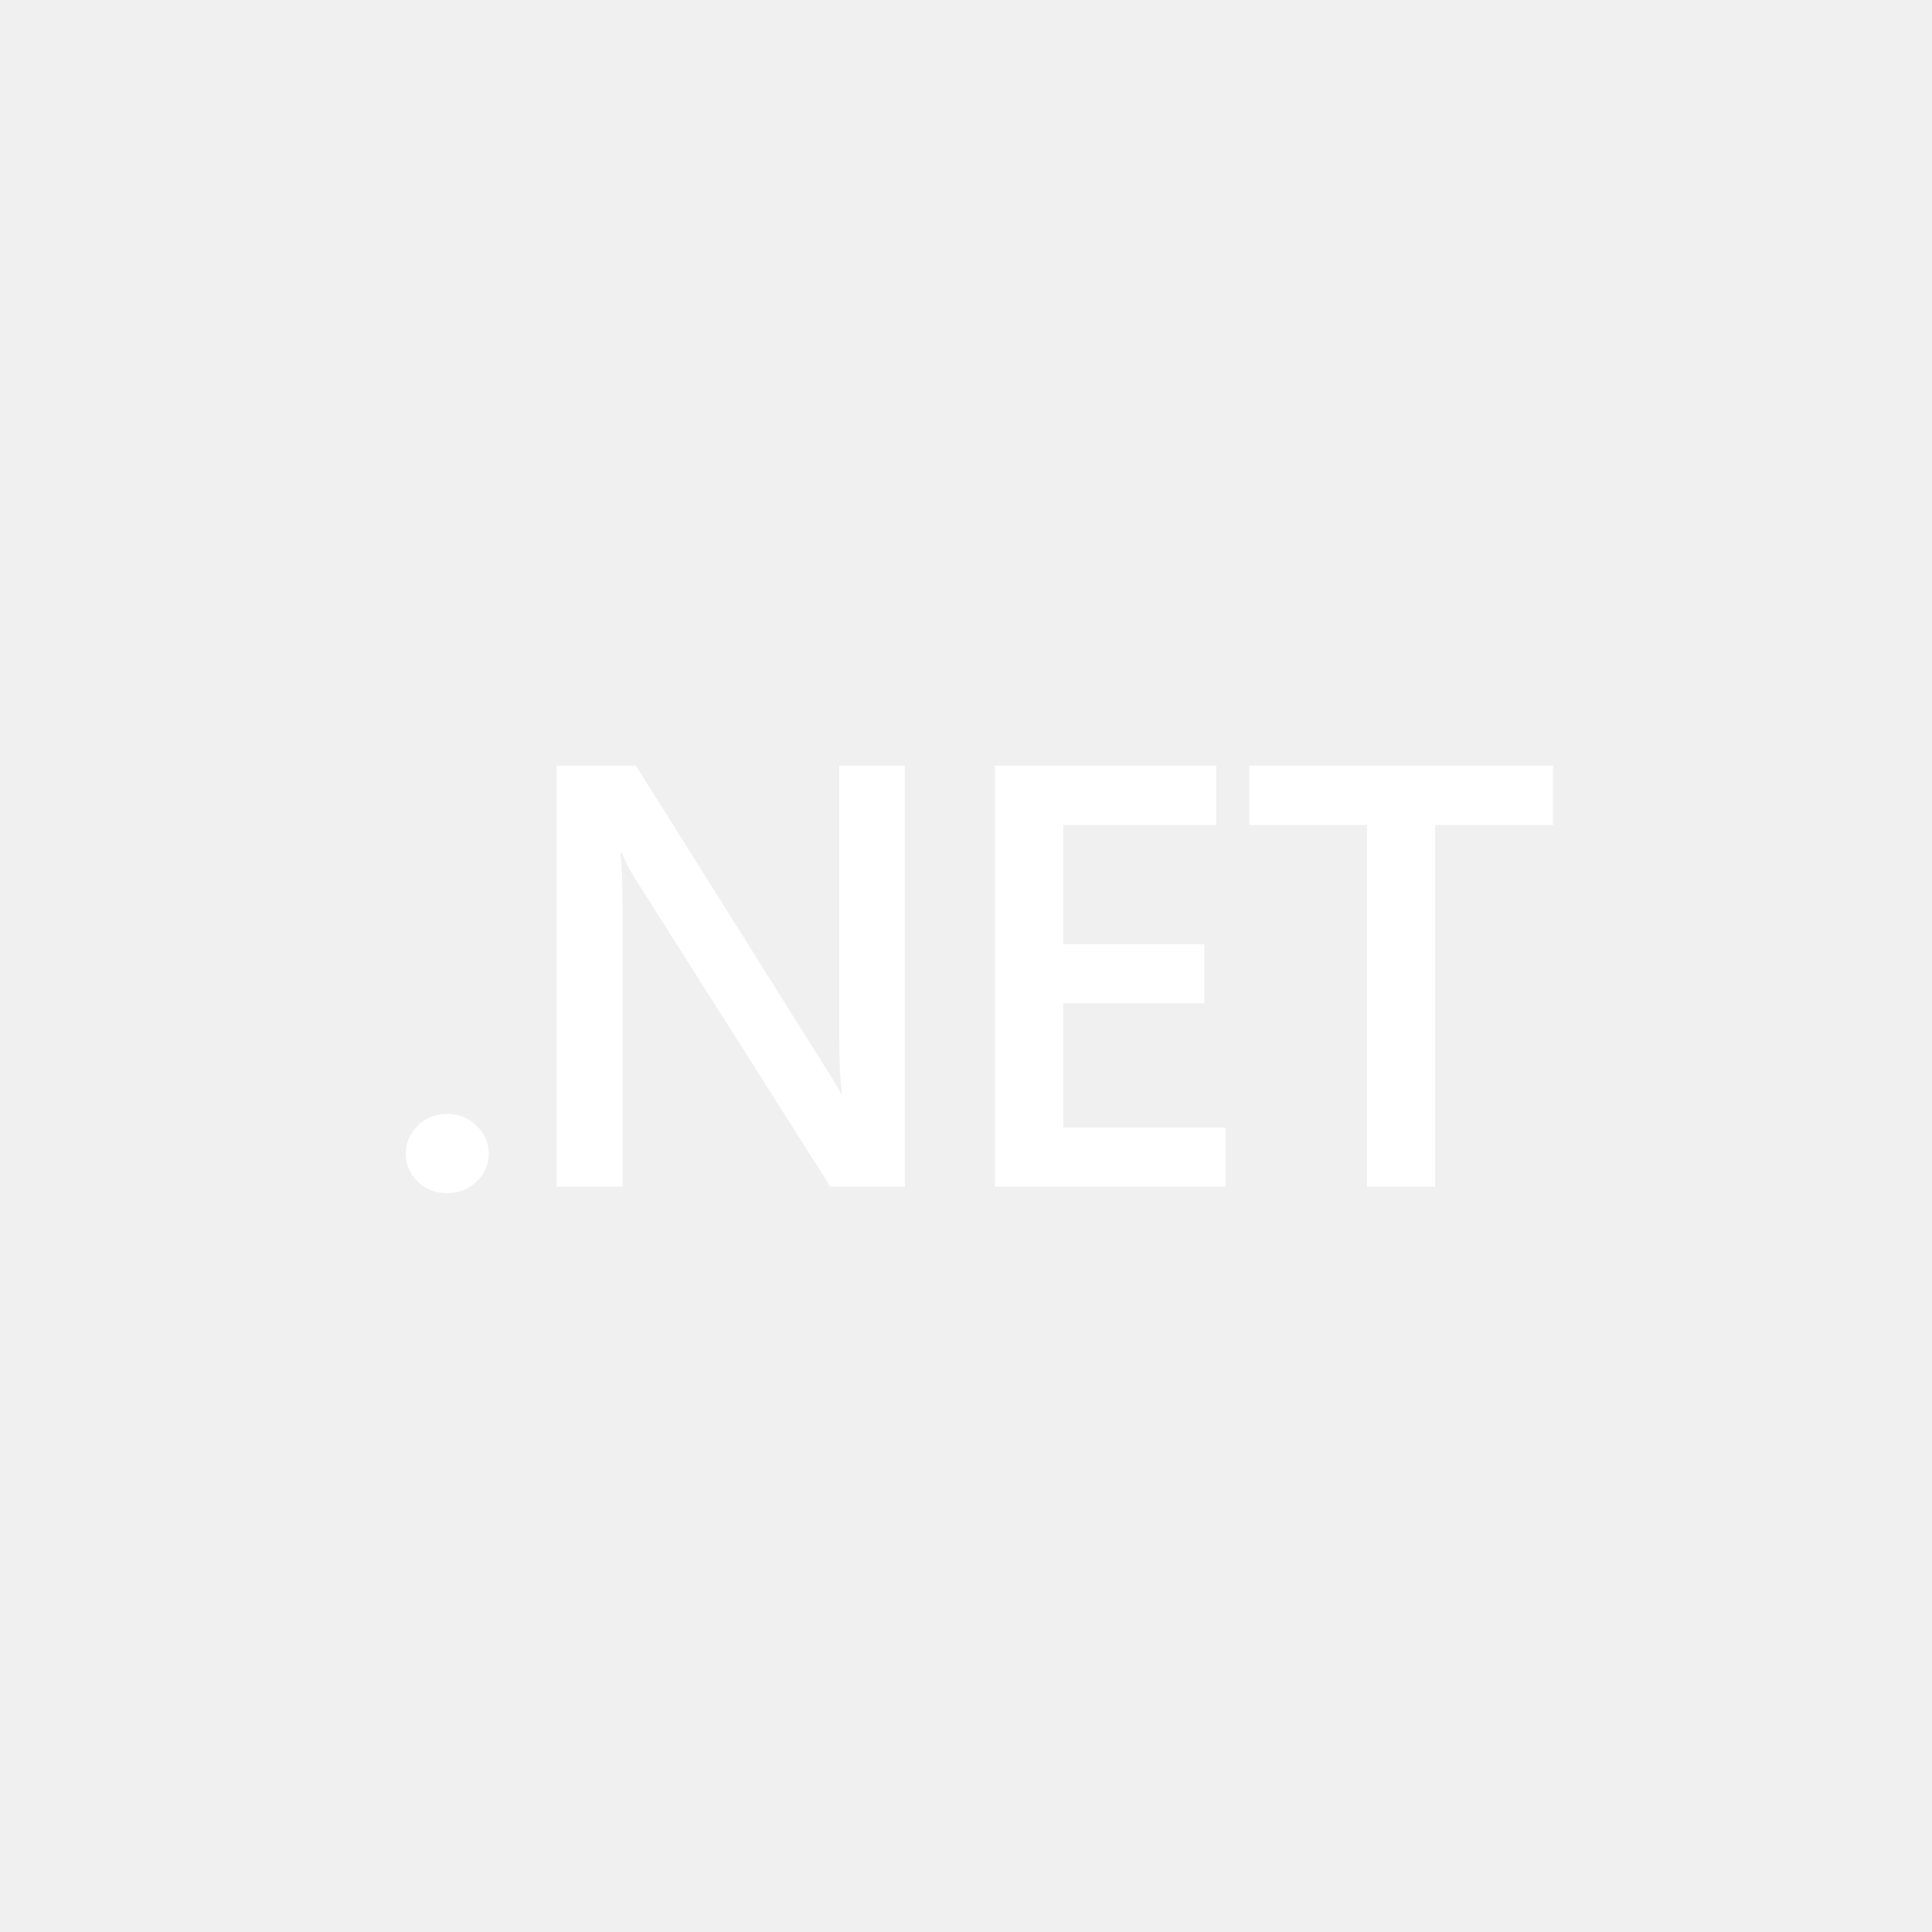
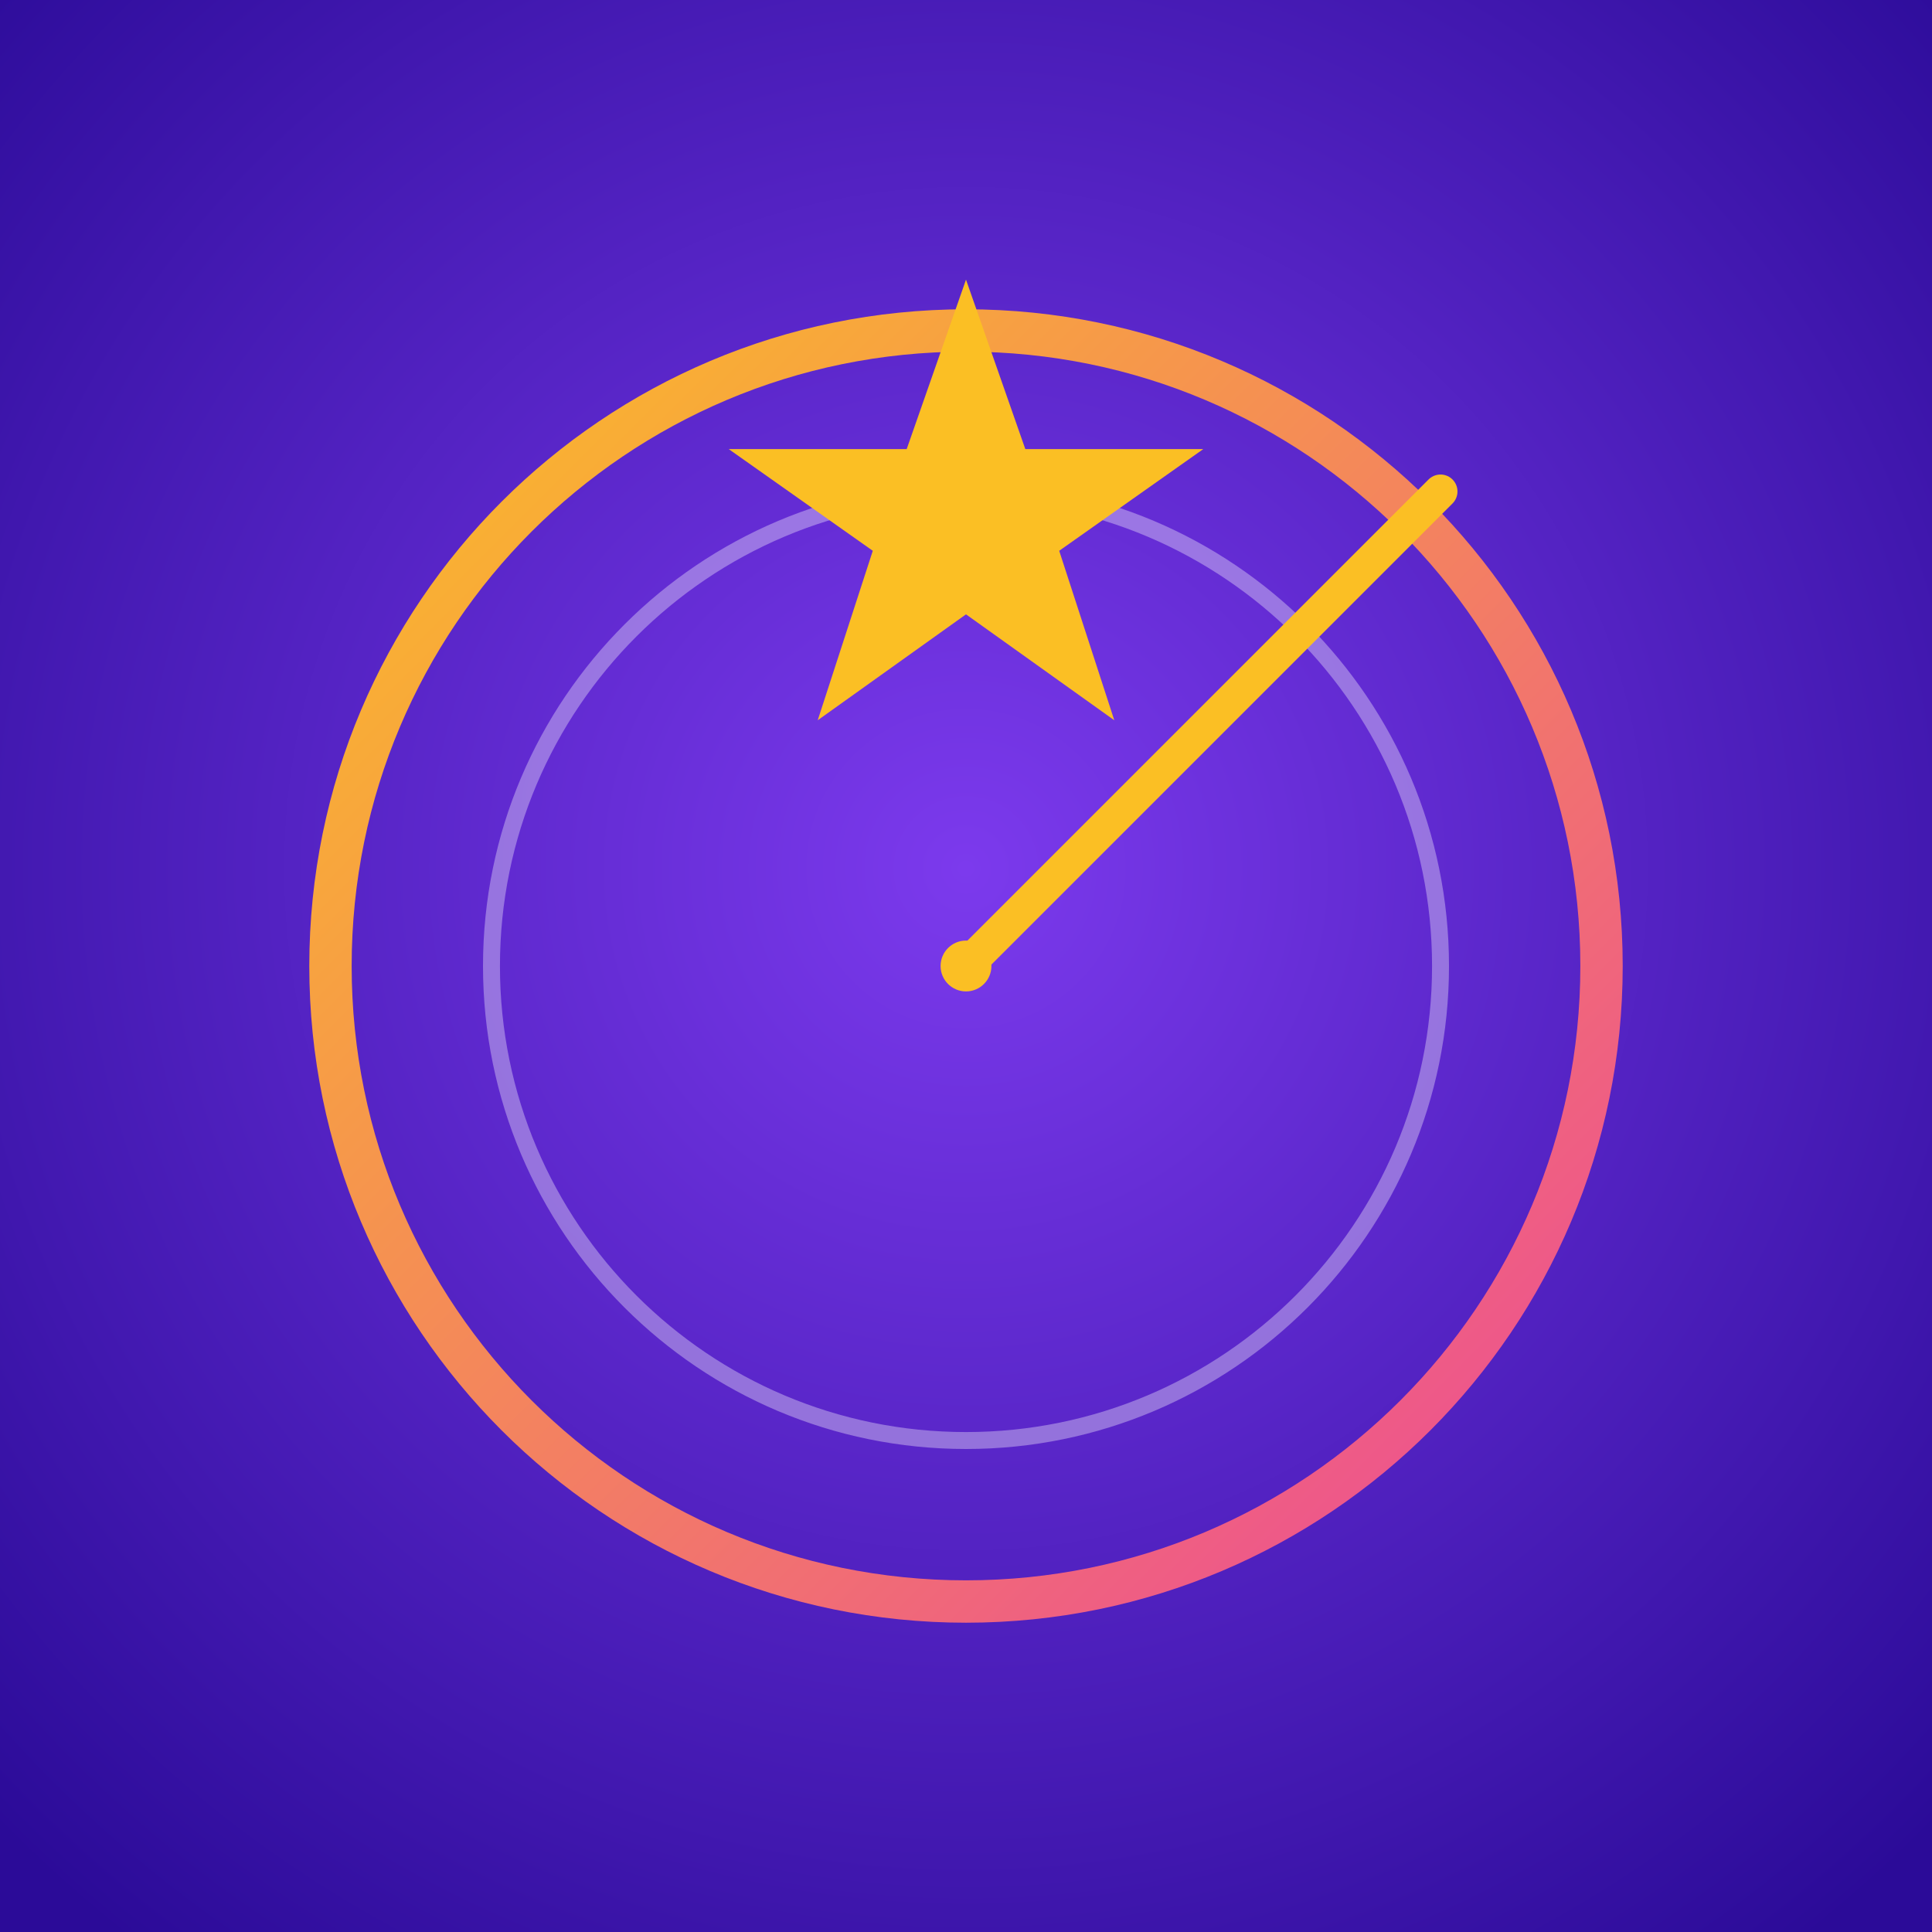
- <svg xmlns="http://www.w3.org/2000/svg" width="456" height="456" viewBox="0 0 456 456" version="1.1" xml:space="preserve" style="fill-rule:evenodd;clip-rule:evenodd;stroke-linejoin:round;stroke-miterlimit:2;">
-   <path d="m 105.5,281.609 c -2.703,0 -5.001,-0.9 -6.893,-2.702 -1.892,-1.848 -2.838,-4.042 -2.838,-6.582 0,-2.587 0.946,-4.804 2.838,-6.652 1.892,-1.848 4.19,-2.772 6.893,-2.772 2.748,0 5.068,0.924 6.96,2.772 1.937,1.848 2.906,4.064 2.906,6.652 0,2.54 -0.968,4.734 -2.906,6.582 -1.892,1.802 -4.212,2.702 -6.96,2.702 z" style="fill:#ffffff;fill-rule:nonzero;stroke-width:0.838" />
-   <path d="M 213.561,280.084 H 195.99 L 149.7,207.054 c -1.171,-1.848 -2.14,-3.765 -2.906,-5.751 h -0.406 c 0.361,2.125 0.541,6.675 0.541,13.65 v 65.132 h -15.543 v -99.36 h 18.719 l 44.737,71.298 c 1.892,2.957 3.109,4.989 3.649,6.098 h 0.27 c -0.45,-2.632 -0.676,-7.09 -0.676,-13.373 v -64.023 h 15.476 z" style="fill:#ffffff;fill-rule:nonzero;stroke-width:0.838" />
-   <path d="m 289.251,280.084 h -54.401 v -99.36 h 52.238 v 13.997 h -36.154 v 28.131 h 33.316 v 13.927 h -33.316 v 29.378 h 38.316 z" style="fill:#ffffff;fill-rule:nonzero;stroke-width:0.838" />
-   <path d="M 366.565,194.721 H 338.722 v 85.363 h -16.084 v -85.363 h -27.775 v -13.997 h 71.701 z" style="fill:#ffffff;fill-rule:nonzero;stroke-width:0.838" />
+ <svg xmlns="http://www.w3.org/2000/svg" width="456" height="456" viewBox="0 0 456 456" version="1.1">
+   <defs>
+     <radialGradient id="bg" cx="50%" cy="45%" r="70%">
+       <stop offset="0%" stop-color="#7C3AED" />
+       <stop offset="100%" stop-color="#2B0B98" />
+     </radialGradient>
+     <linearGradient id="ring" x1="0" y1="0" x2="1" y2="1">
+       <stop offset="0%" stop-color="#FBBF24" />
+       <stop offset="100%" stop-color="#EC4899" />
+     </linearGradient>
+   </defs>
+   <rect width="456" height="456" fill="url(#bg)" />
+   <circle cx="228" cy="228" r="150" fill="none" stroke="url(#ring)" stroke-width="10" />
+   <circle cx="228" cy="228" r="112" fill="none" stroke="#ffffff" stroke-opacity="0.35" stroke-width="4" />
+   <circle cx="228" cy="228" r="6" fill="#FBBF24" />
+   <path d="M228 228 L340 116" stroke="#FBBF24" stroke-width="8" stroke-linecap="round" />
+   <path d="M228 66 l14 40 h42 l-34 24 l13 40 l-35 -25 l-35 25 l13 -40 l-34 -24 h42 z" fill="#FBBF24" />
</svg>
